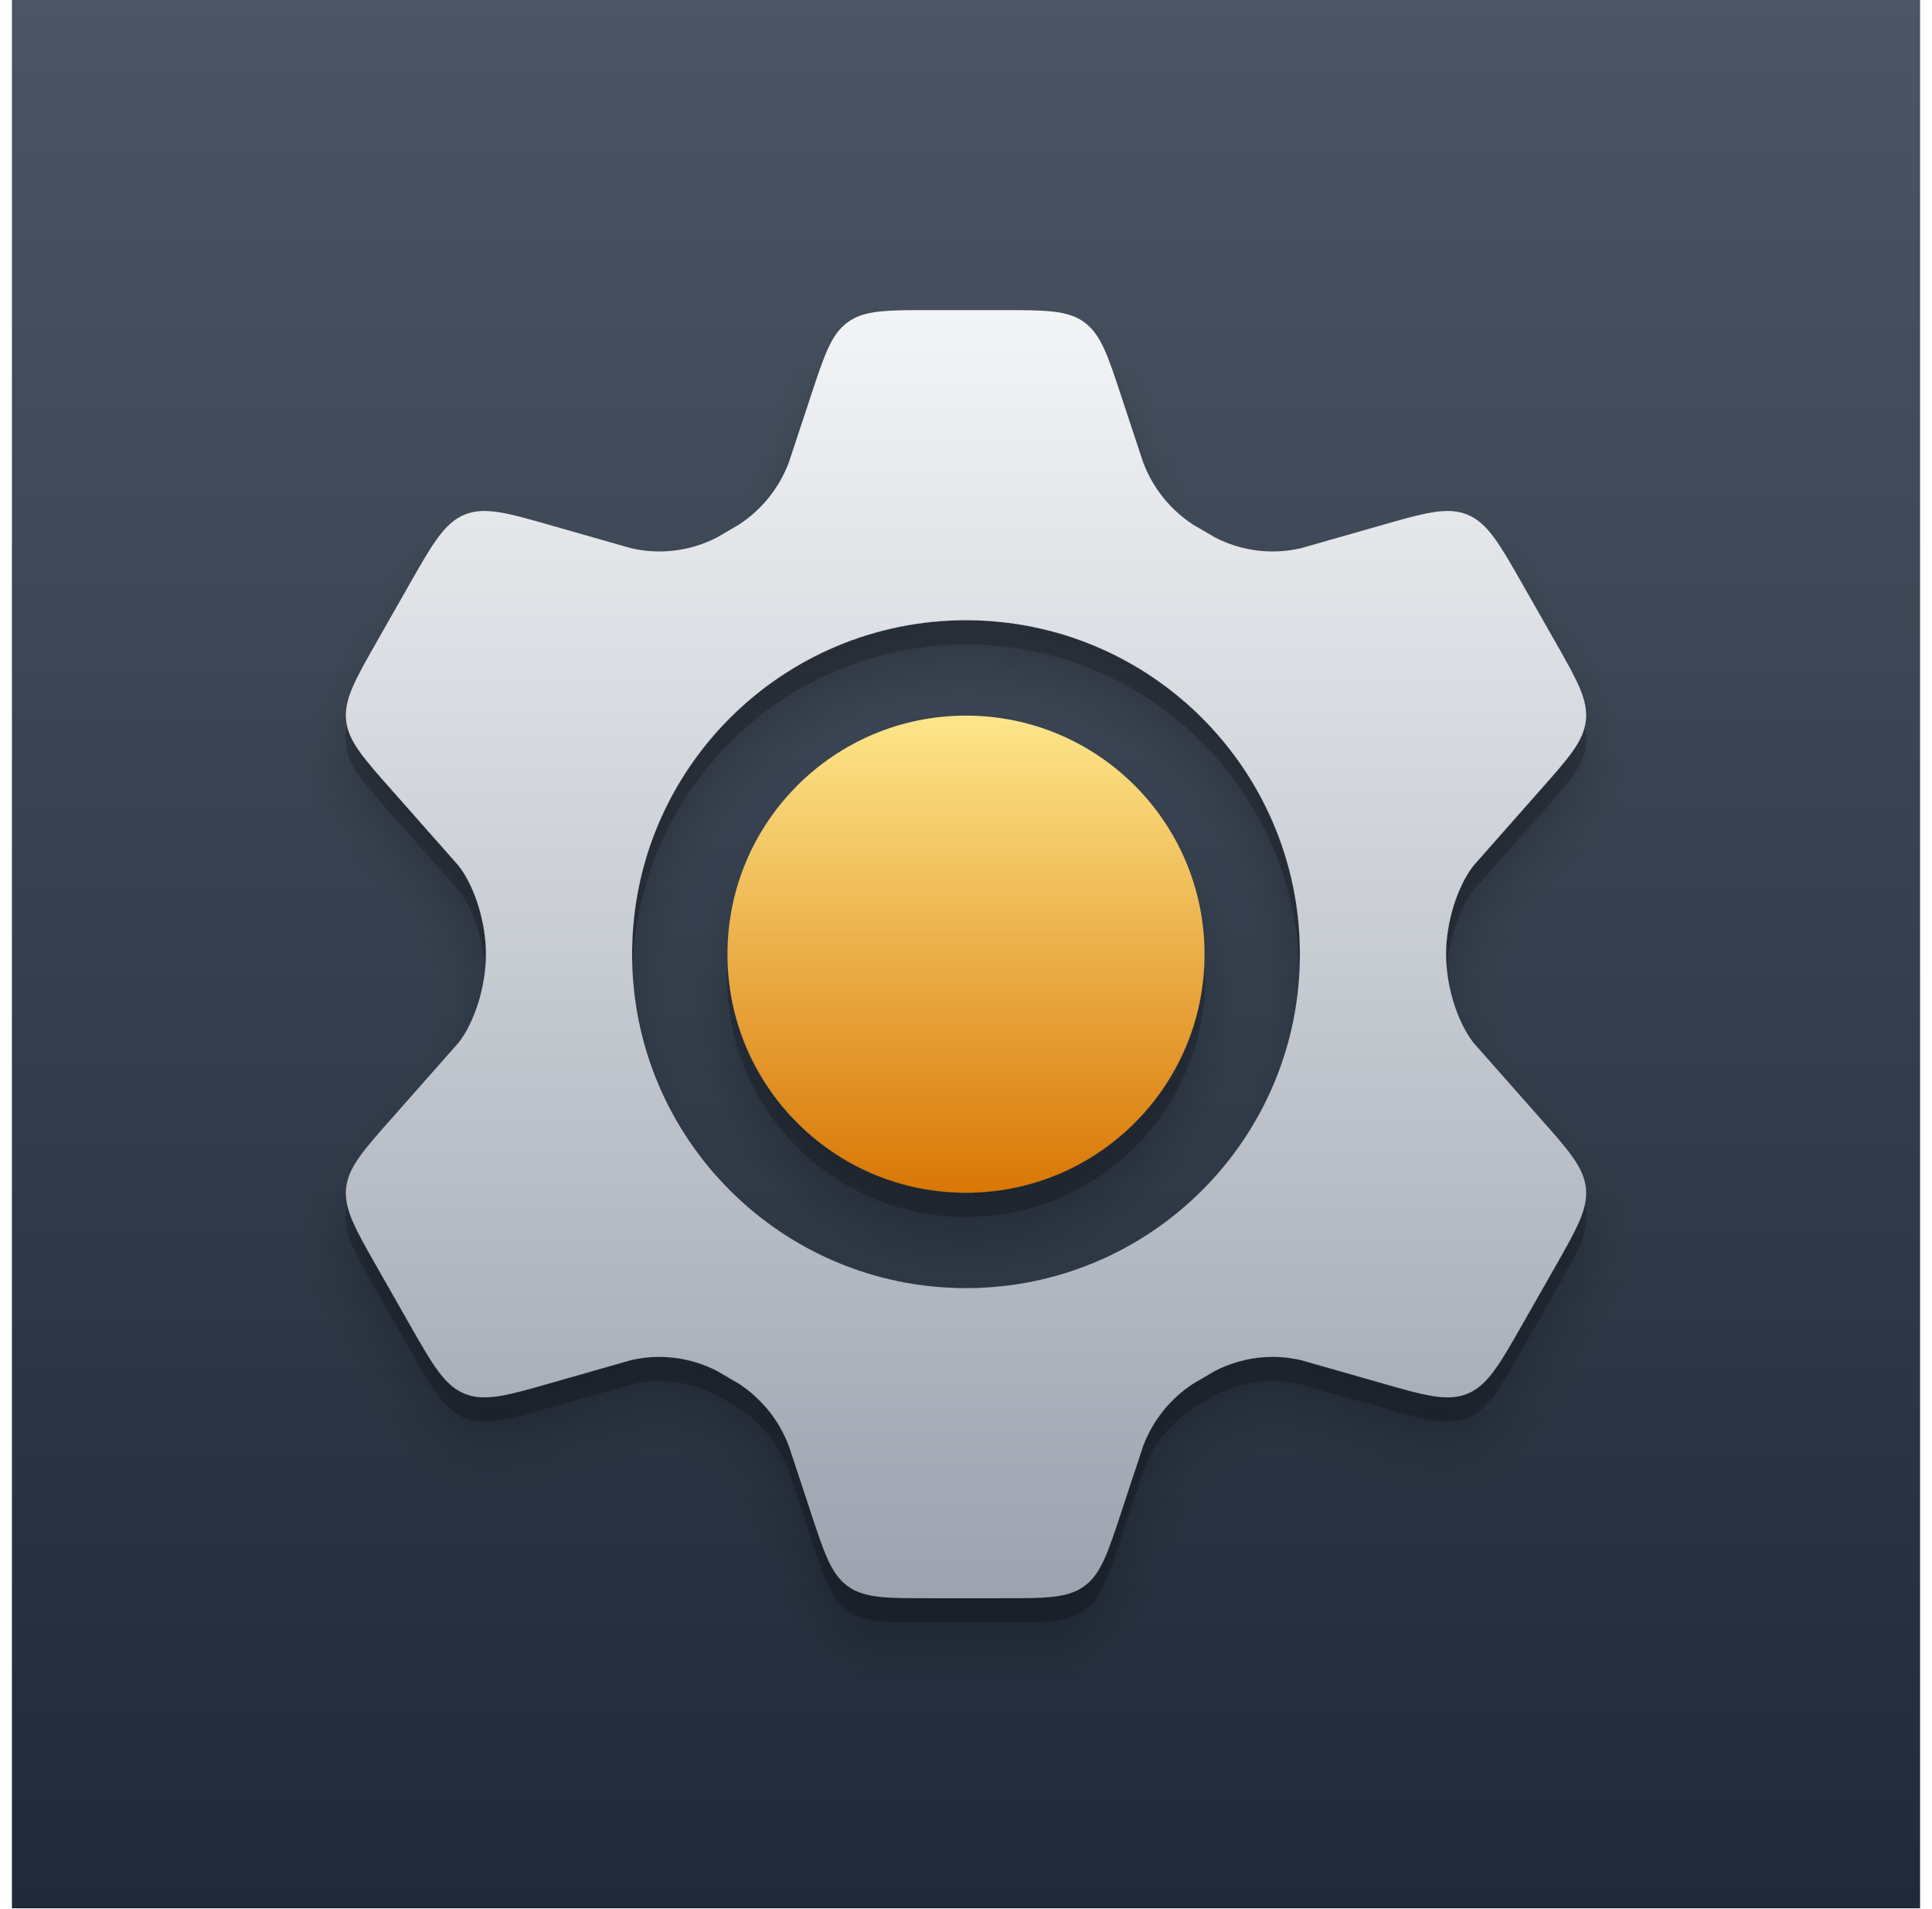
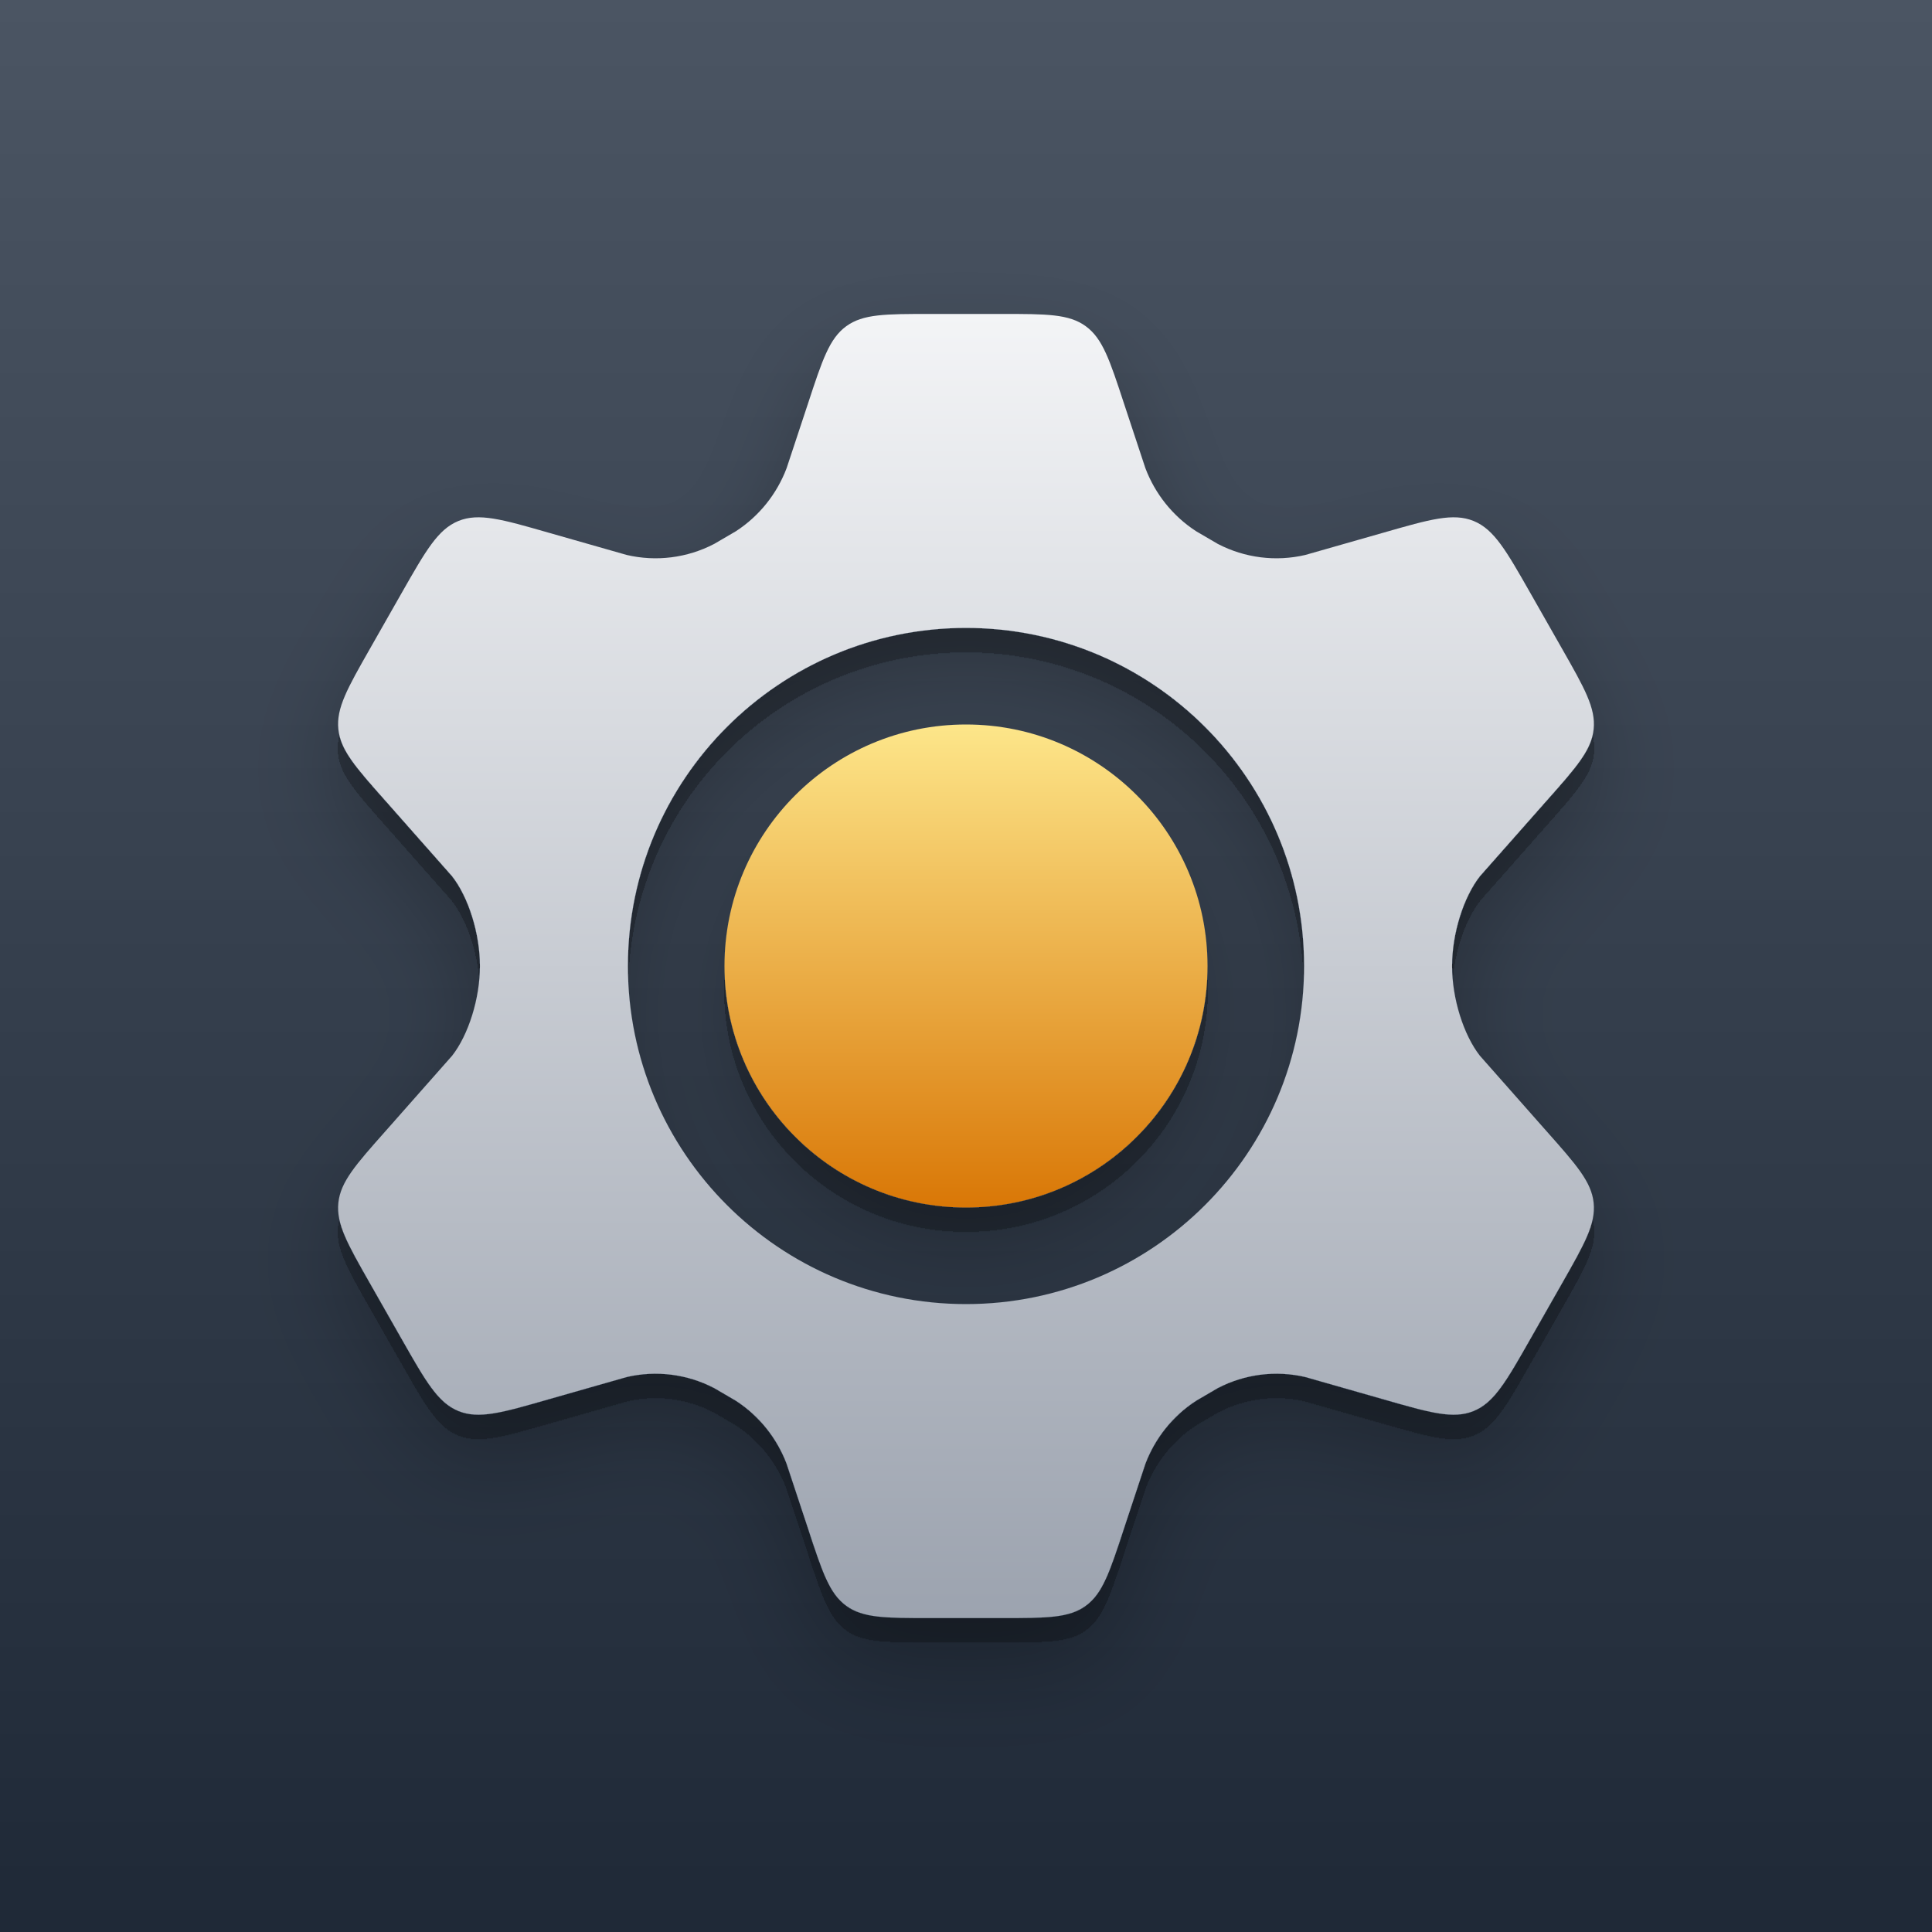
- <svg xmlns="http://www.w3.org/2000/svg" width="81" height="80" viewBox="0 0 81 80" fill="none">
-   <rect width="80" height="80" transform="translate(0.5)" fill="url(#paint0_linear_571_5868)" />
-   <g filter="url(#filter0_dd_571_5868)">
-     <path fill-rule="evenodd" clip-rule="evenodd" d="M63.864 24.548L65.18 26.861C66.113 28.5 66.579 29.32 66.489 30.193C66.398 31.065 65.774 31.769 64.525 33.175L61.775 36.288C61.103 37.149 60.626 38.65 60.626 40C60.626 41.35 61.103 42.851 61.775 43.712L64.525 46.825L64.526 46.826C65.774 48.232 66.398 48.935 66.489 49.807C66.579 50.68 66.113 51.5 65.18 53.139L63.862 55.454C62.868 57.202 62.37 58.076 61.524 58.424C60.677 58.773 59.719 58.498 57.803 57.947L54.55 57.019C53.326 56.734 52.043 56.896 50.926 57.477L50.028 58.002C49.071 58.623 48.334 59.538 47.927 60.614L47.036 63.308C46.451 65.09 46.158 65.981 45.461 66.49C44.764 67 43.838 67 41.986 67H39.014C37.162 67 36.236 67 35.539 66.49C34.842 65.981 34.549 65.09 33.964 63.308L33.073 60.614C32.666 59.538 31.929 58.623 30.972 58.002L30.074 57.477C28.957 56.896 27.674 56.734 26.451 57.019L23.197 57.947C21.281 58.498 20.323 58.773 19.476 58.424C18.63 58.076 18.132 57.201 17.137 55.453L15.82 53.139C14.887 51.5 14.421 50.68 14.511 49.807C14.602 48.935 15.226 48.232 16.474 46.826L16.475 46.825L19.225 43.712C19.897 42.851 20.374 41.35 20.374 40C20.374 38.65 19.897 37.149 19.225 36.288L16.475 33.175C15.226 31.769 14.602 31.065 14.511 30.193C14.421 29.32 14.887 28.5 15.82 26.861L17.136 24.548C18.132 22.799 18.63 21.924 19.476 21.575C20.323 21.227 21.281 21.502 23.197 22.052L26.451 22.98C27.674 23.266 28.957 23.104 30.073 22.523L30.972 21.998C31.929 21.377 32.666 20.462 33.073 19.385L33.964 16.692C34.549 14.91 34.842 14.019 35.539 13.51C36.236 13 37.162 13 39.014 13H41.986C43.838 13 44.764 13 45.461 13.51C46.158 14.019 46.451 14.91 47.036 16.692L47.927 19.385C48.334 20.462 49.071 21.377 50.029 21.998L50.927 22.523C52.043 23.104 53.327 23.266 54.55 22.98L57.803 22.052C59.719 21.502 60.677 21.227 61.524 21.575C62.37 21.924 62.868 22.798 63.863 24.547L63.864 24.548ZM40.5 54C48.232 54 54.5 47.732 54.5 40C54.5 32.268 48.232 26 40.5 26C32.768 26 26.5 32.268 26.5 40C26.5 47.732 32.768 54 40.5 54Z" fill="url(#paint1_linear_571_5868)" />
-     <circle cx="40.5" cy="40" r="10" fill="url(#paint2_linear_571_5868)" />
+ <svg xmlns="http://www.w3.org/2000/svg" width="80" height="80" viewBox="0 0 80 80" fill="none">
+   <rect width="80" height="80" fill="url(#paint0_linear_821_5590)" />
+   <g filter="url(#filter0_dd_821_5590)">
+     <path fill-rule="evenodd" clip-rule="evenodd" d="M63.364 24.548L64.68 26.861C65.613 28.5 66.079 29.32 65.989 30.193C65.898 31.065 65.274 31.769 64.025 33.175L61.275 36.288C60.603 37.149 60.126 38.65 60.126 40C60.126 41.35 60.603 42.851 61.275 43.712L64.025 46.825L64.026 46.826C65.274 48.232 65.898 48.935 65.989 49.807C66.079 50.68 65.613 51.5 64.68 53.139L63.362 55.454C62.368 57.202 61.87 58.076 61.024 58.424C60.177 58.773 59.219 58.498 57.303 57.947L54.05 57.019C52.826 56.734 51.543 56.896 50.426 57.477L49.528 58.002C48.571 58.623 47.834 59.538 47.427 60.614L46.536 63.308C45.951 65.09 45.658 65.981 44.961 66.49C44.264 67 43.338 67 41.486 67H38.514C36.662 67 35.736 67 35.039 66.49C34.342 65.981 34.049 65.09 33.464 63.308L32.573 60.614C32.166 59.538 31.429 58.623 30.472 58.002L29.574 57.477C28.457 56.896 27.174 56.734 25.951 57.019L22.697 57.947C20.781 58.498 19.823 58.773 18.976 58.424C18.13 58.076 17.632 57.201 16.637 55.453L15.32 53.139C14.387 51.5 13.921 50.68 14.011 49.807C14.102 48.935 14.726 48.232 15.974 46.826L15.975 46.825L18.725 43.712C19.397 42.851 19.874 41.35 19.874 40C19.874 38.65 19.397 37.149 18.725 36.288L15.975 33.175C14.726 31.769 14.102 31.065 14.011 30.193C13.921 29.32 14.387 28.5 15.32 26.861L16.636 24.548C17.632 22.799 18.13 21.924 18.976 21.575C19.823 21.227 20.781 21.502 22.697 22.052L25.951 22.98C27.174 23.266 28.457 23.104 29.573 22.523L30.472 21.998C31.429 21.377 32.166 20.462 32.573 19.385L33.464 16.692C34.049 14.91 34.342 14.019 35.039 13.51C35.736 13 36.662 13 38.514 13H41.486C43.338 13 44.264 13 44.961 13.51C45.658 14.019 45.951 14.91 46.536 16.692L47.427 19.385C47.834 20.462 48.571 21.377 49.529 21.998L50.427 22.523C51.543 23.104 52.827 23.266 54.05 22.98L57.303 22.052C59.219 21.502 60.177 21.227 61.024 21.575C61.87 21.924 62.368 22.798 63.363 24.547L63.364 24.548ZM40 54C47.732 54 54 47.732 54 40C54 32.268 47.732 26 40 26C32.268 26 26 32.268 26 40C26 47.732 32.268 54 40 54Z" fill="url(#paint1_linear_821_5590)" />
+     <circle cx="40" cy="40" r="10" fill="url(#paint2_linear_821_5590)" />
  </g>
  <defs>
-     <filter id="filter0_dd_571_5868" x="10.5" y="12" width="60" height="60" filterUnits="userSpaceOnUse" color-interpolation-filters="sRGB">
+     <filter id="filter0_dd_821_5590" x="8" y="10" width="64" height="64" filterUnits="userSpaceOnUse" color-interpolation-filters="sRGB">
      <feFlood flood-opacity="0" result="BackgroundImageFix" />
      <feColorMatrix in="SourceAlpha" type="matrix" values="0 0 0 0 0 0 0 0 0 0 0 0 0 0 0 0 0 0 127 0" result="hardAlpha" />
      <feOffset dy="1" />
      <feComposite in2="hardAlpha" operator="out" />
-       <feColorMatrix type="matrix" values="0 0 0 0 0 0 0 0 0 0 0 0 0 0 0 0 0 0 0.2 0" />
-       <feBlend mode="normal" in2="BackgroundImageFix" result="effect1_dropShadow_571_5868" />
+       <feColorMatrix type="matrix" values="0 0 0 0 0 0 0 0 0 0 0 0 0 0 0 0 0 0 0.25 0" />
+       <feBlend mode="normal" in2="BackgroundImageFix" result="effect1_dropShadow_821_5590" />
      <feColorMatrix in="SourceAlpha" type="matrix" values="0 0 0 0 0 0 0 0 0 0 0 0 0 0 0 0 0 0 127 0" result="hardAlpha" />
      <feOffset dy="2" />
-       <feGaussianBlur stdDeviation="1" />
+       <feGaussianBlur stdDeviation="2" />
      <feComposite in2="hardAlpha" operator="out" />
-       <feColorMatrix type="matrix" values="0 0 0 0 0 0 0 0 0 0 0 0 0 0 0 0 0 0 0.2 0" />
-       <feBlend mode="normal" in2="effect1_dropShadow_571_5868" result="effect2_dropShadow_571_5868" />
-       <feBlend mode="normal" in="SourceGraphic" in2="effect2_dropShadow_571_5868" result="shape" />
+       <feColorMatrix type="matrix" values="0 0 0 0 0 0 0 0 0 0 0 0 0 0 0 0 0 0 0.25 0" />
+       <feBlend mode="normal" in2="effect1_dropShadow_821_5590" result="effect2_dropShadow_821_5590" />
+       <feBlend mode="normal" in="SourceGraphic" in2="effect2_dropShadow_821_5590" result="shape" />
    </filter>
-     <linearGradient id="paint0_linear_571_5868" x1="40" y1="0" x2="40" y2="80" gradientUnits="userSpaceOnUse">
+     <linearGradient id="paint0_linear_821_5590" x1="40" y1="0" x2="40" y2="80" gradientUnits="userSpaceOnUse">
      <stop stop-color="#4B5563" />
      <stop offset="1" stop-color="#1F2937" />
    </linearGradient>
-     <linearGradient id="paint1_linear_571_5868" x1="40.5" y1="13" x2="40.5" y2="67" gradientUnits="userSpaceOnUse">
+     <linearGradient id="paint1_linear_821_5590" x1="40" y1="13" x2="40" y2="67" gradientUnits="userSpaceOnUse">
      <stop stop-color="#F3F4F6" />
      <stop offset="1" stop-color="#9CA3AF" />
    </linearGradient>
-     <linearGradient id="paint2_linear_571_5868" x1="40.5" y1="30" x2="40.5" y2="50" gradientUnits="userSpaceOnUse">
+     <linearGradient id="paint2_linear_821_5590" x1="40" y1="30" x2="40" y2="50" gradientUnits="userSpaceOnUse">
      <stop stop-color="#FDE68A" />
      <stop offset="1" stop-color="#D97706" />
    </linearGradient>
  </defs>
</svg>
